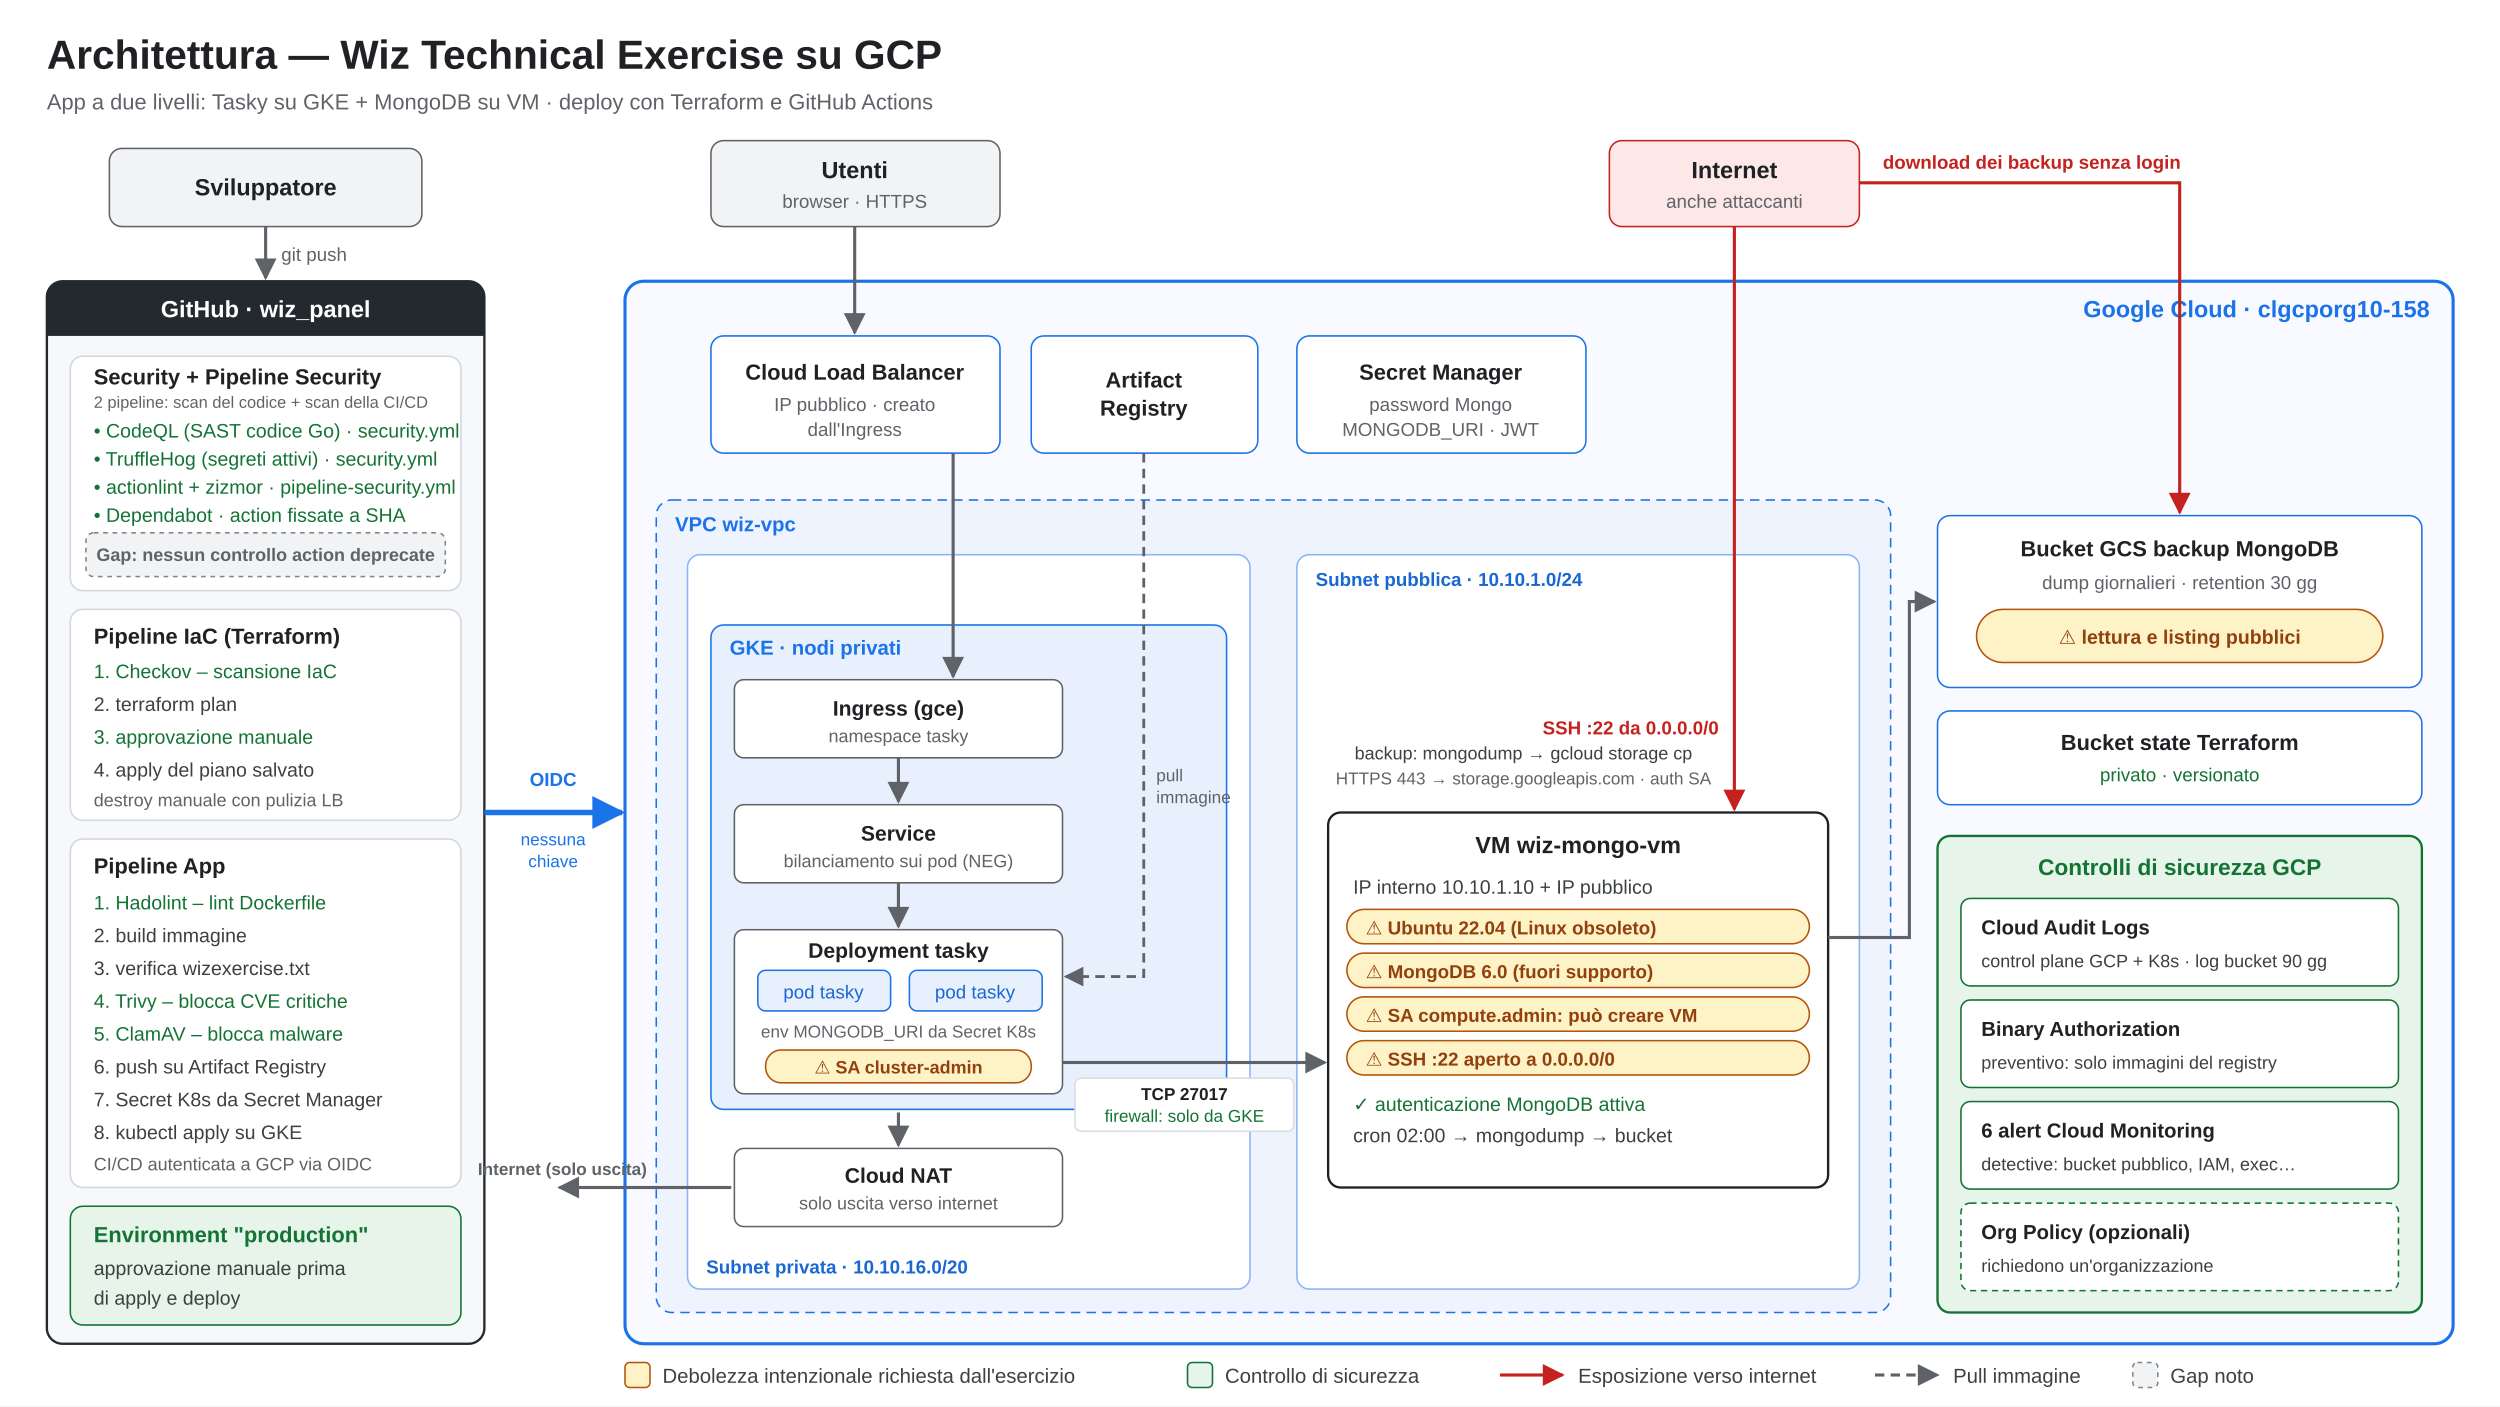
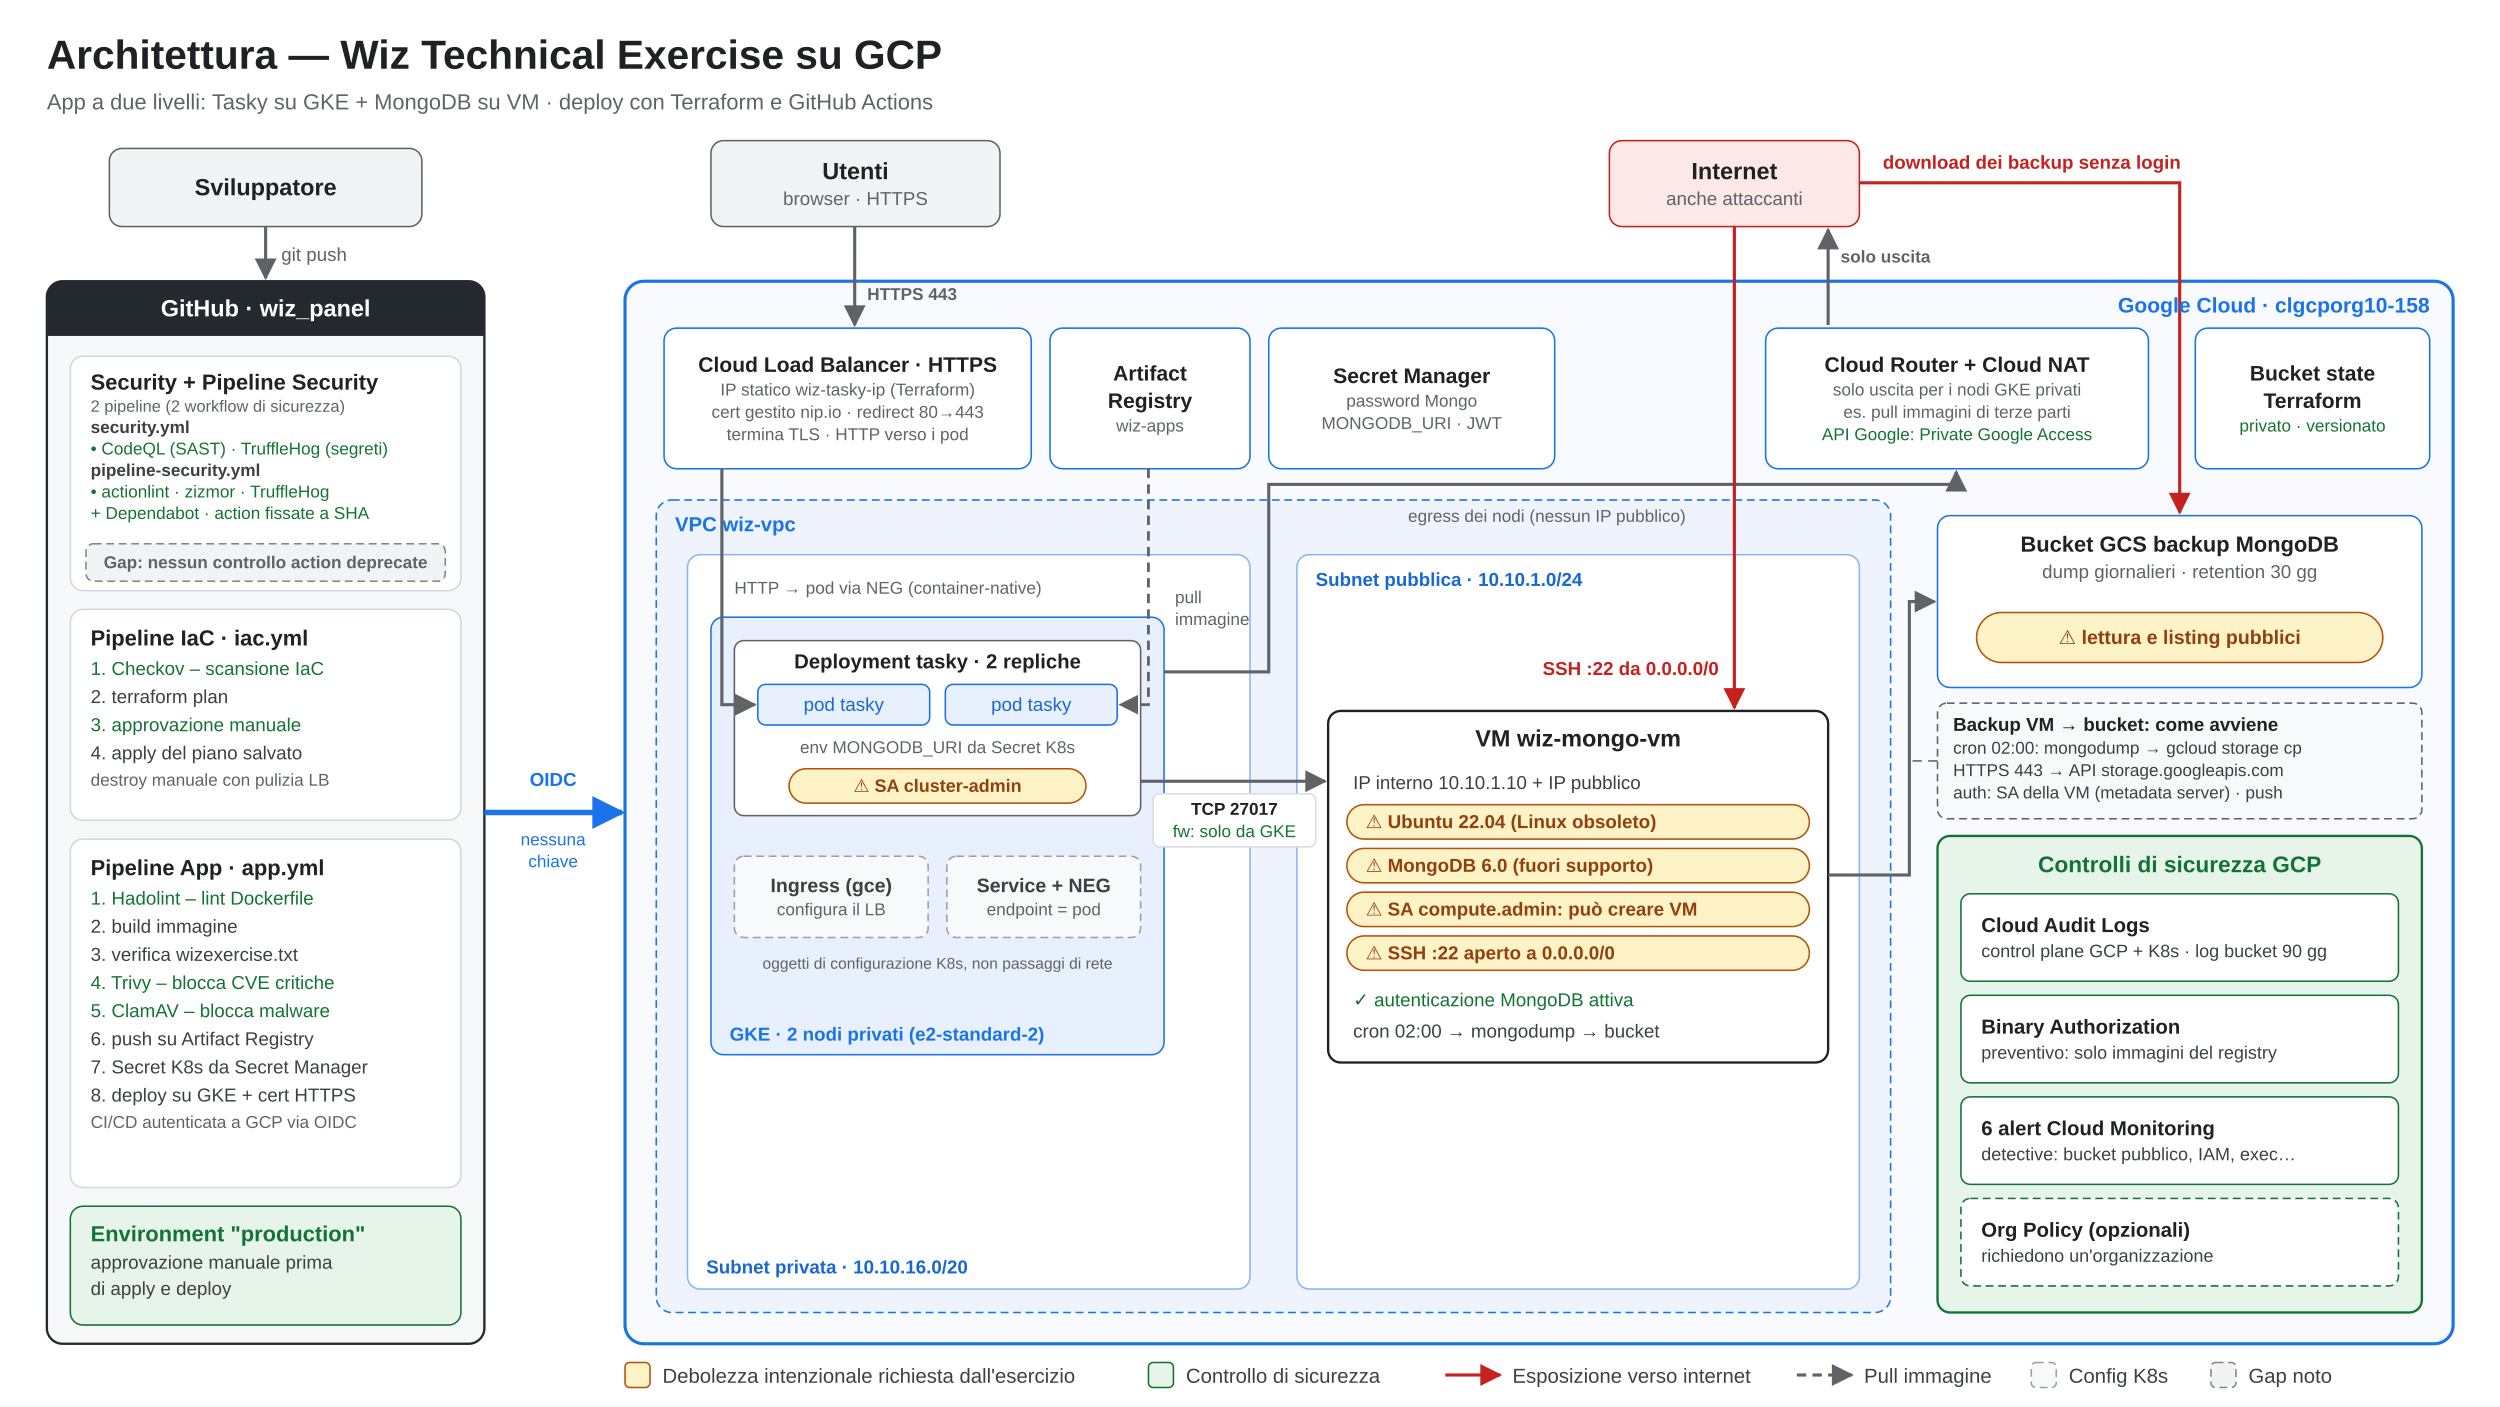
<svg xmlns="http://www.w3.org/2000/svg" viewBox="0 0 1600 900" width="1600" height="900" font-family="Segoe UI, Arial, sans-serif">
  <defs>
    <marker id="arr" viewBox="0 0 10 10" refX="9" refY="5" markerWidth="7" markerHeight="7" orient="auto-start-reverse">
      <path d="M0,0 L10,5 L0,10 z" fill="#5F6368" />
    </marker>
    <marker id="arrRed" viewBox="0 0 10 10" refX="9" refY="5" markerWidth="7" markerHeight="7" orient="auto-start-reverse">
      <path d="M0,0 L10,5 L0,10 z" fill="#C5221F" />
    </marker>
    <marker id="arrBlue" viewBox="0 0 10 10" refX="9" refY="5" markerWidth="6" markerHeight="6" orient="auto-start-reverse">
      <path d="M0,0 L10,5 L0,10 z" fill="#1A73E8" />
    </marker>
  </defs>
-   <rect width="1600" height="900" fill="#FFFFFF" />
+   <rect x="0" y="0" width="1600" height="900" fill="#FFFFFF" />
+   <rect x="70" y="95" width="200" height="50" rx="8" fill="#F1F3F4" stroke="#5F6368" stroke-width="1" />
+   <text x="170" y="124.95" font-size="15" font-weight="700" fill="#202124" text-anchor="middle">Sviluppatore</text>
+   <rect x="455" y="90" width="185" height="55" rx="8" fill="#F1F3F4" stroke="#5F6368" stroke-width="1" />
+   <text x="547.5" y="114.65" font-size="15" font-weight="700" fill="#202124" text-anchor="middle">Utenti</text>
+   <text x="547.5" y="131.21" font-size="12" fill="#5F6368" text-anchor="middle">browser · HTTPS</text>
+   <rect x="1030" y="90" width="160" height="55" rx="8" fill="#FCE8E6" stroke="#C5221F" stroke-width="1" />
+   <text x="1110" y="114.65" font-size="15" font-weight="700" fill="#202124" text-anchor="middle">Internet</text>
+   <text x="1110" y="131.21" font-size="12" fill="#5F6368" text-anchor="middle">anche attaccanti</text>
+   <rect x="30" y="180" width="280" height="680" rx="10" fill="#F6F8FA" stroke="#24292F" stroke-width="1.5" />
+   <path d="M40,180 H300 A10,10 0 0 1 310,190 V215 H30 V190 A10,10 0 0 1 40,180 Z" fill="#24292F" />
+   <text x="170" y="202.45" font-size="15" font-weight="700" fill="#FFFFFF" text-anchor="middle">GitHub · wiz_panel</text>
+   <rect x="45" y="228" width="250" height="150" rx="8" fill="#FFFFFF" stroke="#D0D7DE" stroke-width="1" />
+   <text x="58" y="249.37" font-size="14" font-weight="700" fill="#202124">Security + Pipeline Security</text>
+   <text x="58" y="263.53" font-size="10.5" fill="#5F6368">2 pipeline (2 workflow di sicurezza)</text>
+   <text x="58" y="277.13" font-size="11" font-weight="700" fill="#3C4043">security.yml</text>
+   <text x="58" y="290.88" font-size="11" fill="#137333">• CodeQL (SAST) · TruffleHog (segreti)</text>
+   <text x="58" y="304.63" font-size="11" font-weight="700" fill="#3C4043">pipeline-security.yml</text>
+   <text x="58" y="318.38" font-size="11" fill="#137333">• actionlint · zizmor · TruffleHog</text>
+   <text x="58" y="332.13" font-size="11" fill="#137333">+ Dependabot · action fissate a SHA</text>
+   <rect x="55" y="348" width="230" height="24" rx="5" fill="#F1F3F4" stroke="#80868B" stroke-width="1" stroke-dasharray="5 3" />
+   <text x="170" y="363.63" font-size="11" font-weight="700" fill="#5F6368" text-anchor="middle">Gap: nessun controllo action deprecate</text>
+   <rect x="45" y="390" width="250" height="135" rx="8" fill="#FFFFFF" stroke="#D0D7DE" stroke-width="1" />
+   <text x="58" y="413.12" font-size="14" font-weight="700" fill="#202124">Pipeline IaC · iac.yml</text>
+   <text x="58" y="431.96" font-size="12" fill="#137333">1. Checkov – scansione IaC</text>
+   <text x="58" y="449.96" font-size="12" fill="#3C4043">2. terraform plan</text>
+   <text x="58" y="467.96" font-size="12" fill="#137333">3. approvazione manuale</text>
+   <text x="58" y="485.96" font-size="12" fill="#3C4043">4. apply del piano salvato</text>
+   <text x="58" y="502.88" font-size="11" fill="#5F6368">destroy manuale con pulizia LB</text>
+   <rect x="45" y="537" width="250" height="223" rx="8" fill="#FFFFFF" stroke="#D0D7DE" stroke-width="1" />
+   <text x="58" y="560.12" font-size="14" font-weight="700" fill="#202124">Pipeline App · app.yml</text>
+   <text x="58" y="578.96" font-size="12" fill="#137333">1. Hadolint – lint Dockerfile</text>
+   <text x="58" y="596.96" font-size="12" fill="#3C4043">2. build immagine</text>
+   <text x="58" y="614.96" font-size="12" fill="#3C4043">3. verifica wizexercise.txt</text>
+   <text x="58" y="632.96" font-size="12" fill="#137333">4. Trivy – blocca CVE critiche</text>
+   <text x="58" y="650.96" font-size="12" fill="#137333">5. ClamAV – blocca malware</text>
+   <text x="58" y="668.96" font-size="12" fill="#3C4043">6. push su Artifact Registry</text>
+   <text x="58" y="686.96" font-size="12" fill="#3C4043">7. Secret K8s da Secret Manager</text>
+   <text x="58" y="704.96" font-size="12" fill="#3C4043">8. deploy su GKE + cert HTTPS</text>
+   <text x="58" y="721.88" font-size="11" fill="#5F6368">CI/CD autenticata a GCP via OIDC</text>
+   <rect x="45" y="772" width="250" height="76" rx="8" fill="#E6F4EA" stroke="#137333" stroke-width="1" />
+   <text x="58" y="794.42" font-size="14" font-weight="700" fill="#137333">Environment "production"</text>
+   <text x="58" y="811.96" font-size="12" fill="#3C4043">approvazione manuale prima</text>
+   <text x="58" y="828.76" font-size="12" fill="#3C4043">di apply e deploy</text>
+   <rect x="400" y="180" width="1170" height="680" rx="12" fill="#F8FAFF" stroke="#1A73E8" stroke-width="2" />
+   <rect x="425" y="210" width="235" height="90" rx="8" fill="#FFFFFF" stroke="#1A73E8" stroke-width="1" />
+   <text x="542.5" y="238.01" font-size="13.5" font-weight="700" fill="#202124" text-anchor="middle">Cloud Load Balancer · HTTPS</text>
+   <text x="542.5" y="253.11" font-size="11" fill="#5F6368" text-anchor="middle">IP statico wiz-tasky-ip (Terraform)</text>
+   <text x="542.5" y="267.41" font-size="11" fill="#5F6368" text-anchor="middle">cert gestito nip.io · redirect 80→443</text>
+   <text x="542.5" y="281.71" font-size="11" fill="#5F6368" text-anchor="middle">termina TLS · HTTP verso i pod</text>
+   <rect x="672" y="210" width="128" height="90" rx="8" fill="#FFFFFF" stroke="#1A73E8" stroke-width="1" />
+   <text x="736" y="243.53" font-size="13.5" font-weight="700" fill="#202124" text-anchor="middle">Artifact</text>
+   <text x="736" y="261.08" font-size="13.5" font-weight="700" fill="#202124" text-anchor="middle">Registry</text>
+   <text x="736" y="276.18" font-size="11" fill="#5F6368" text-anchor="middle">wiz-apps</text>
+   <rect x="812" y="210" width="183" height="90" rx="8" fill="#FFFFFF" stroke="#1A73E8" stroke-width="1" />
+   <text x="903.5" y="245.16" font-size="13.5" font-weight="700" fill="#202124" text-anchor="middle">Secret Manager</text>
+   <text x="903.5" y="260.26" font-size="11" fill="#5F6368" text-anchor="middle">password Mongo</text>
+   <text x="903.5" y="274.56" font-size="11" fill="#5F6368" text-anchor="middle">MONGODB_URI · JWT</text>
+   <rect x="1130" y="210" width="245" height="90" rx="8" fill="#FFFFFF" stroke="#1A73E8" stroke-width="1" />
+   <text x="1252.5" y="238.01" font-size="13.5" font-weight="700" fill="#202124" text-anchor="middle">Cloud Router + Cloud NAT</text>
+   <text x="1252.5" y="253.11" font-size="11" fill="#5F6368" text-anchor="middle">solo uscita per i nodi GKE privati</text>
+   <text x="1252.5" y="267.41" font-size="11" fill="#5F6368" text-anchor="middle">es. pull immagini di terze parti</text>
+   <text x="1252.5" y="281.71" font-size="11" fill="#137333" text-anchor="middle">API Google: Private Google Access</text>
+   <rect x="1405" y="210" width="150" height="90" rx="8" fill="#FFFFFF" stroke="#1A73E8" stroke-width="1" />
+   <text x="1480" y="243.53" font-size="13.5" font-weight="700" fill="#202124" text-anchor="middle">Bucket state</text>
+   <text x="1480" y="261.08" font-size="13.5" font-weight="700" fill="#202124" text-anchor="middle">Terraform</text>
+   <text x="1480" y="276.18" font-size="11" fill="#137333" text-anchor="middle">privato · versionato</text>
+   <rect x="420" y="320" width="790" height="520" rx="10" fill="#EEF3FD" stroke="#1A73E8" stroke-width="1" stroke-dasharray="5 3" />
+   <rect x="440" y="355" width="360" height="470" rx="8" fill="#FFFFFF" stroke="#8AB4F8" stroke-width="1" />
+   <rect x="455" y="395" width="290" height="280" rx="8" fill="#E8F0FE" stroke="#1A73E8" stroke-width="1" />
+   <rect x="470" y="410" width="260" height="112" rx="6" fill="#FFFFFF" stroke="#5F6368" stroke-width="1" />
+   <text x="600" y="427.74" font-size="13" font-weight="700" fill="#202124" text-anchor="middle">Deployment tasky · 2 repliche</text>
+   <rect x="485" y="438" width="110" height="26" rx="5" fill="#E8F0FE" stroke="#1A73E8" stroke-width="1" />
+   <text x="540" y="454.96" font-size="12" fill="#1967D2" text-anchor="middle">pod tasky</text>
+   <rect x="605" y="438" width="110" height="26" rx="5" fill="#E8F0FE" stroke="#1A73E8" stroke-width="1" />
+   <text x="660" y="454.96" font-size="12" fill="#1967D2" text-anchor="middle">pod tasky</text>
+   <rect x="505" y="492" width="190" height="22" rx="11" fill="#FEF3C7" stroke="#B45309" stroke-width="1" />
+   <text x="600" y="506.8" font-size="11.5" font-weight="700" fill="#92400E" text-anchor="middle">⚠ SA cluster-admin</text>
+   <rect x="470" y="548" width="124" height="52" rx="6" fill="#F8F9FA" stroke="#9AA0A6" stroke-width="1" stroke-dasharray="5 3" />
+   <text x="532" y="570.98" font-size="12.5" font-weight="700" fill="#3C4043" text-anchor="middle">Ingress (gce)</text>
+   <text x="532" y="585.76" font-size="11" fill="#5F6368" text-anchor="middle">configura il LB</text>
+   <rect x="606" y="548" width="124" height="52" rx="6" fill="#F8F9FA" stroke="#9AA0A6" stroke-width="1" stroke-dasharray="5 3" />
+   <text x="668" y="570.98" font-size="12.5" font-weight="700" fill="#3C4043" text-anchor="middle">Service + NEG</text>
+   <text x="668" y="585.76" font-size="11" fill="#5F6368" text-anchor="middle">endpoint = pod</text>
+   <rect x="830" y="355" width="360" height="470" rx="8" fill="#FFFFFF" stroke="#8AB4F8" stroke-width="1" />
+   <rect x="850" y="455" width="320" height="225" rx="8" fill="#FFFFFF" stroke="#202124" stroke-width="1.5" />
+   <text x="1010" y="477.7" font-size="15" font-weight="700" fill="#202124" text-anchor="middle">VM wiz-mongo-vm</text>
+   <rect x="862" y="515" width="296" height="22" rx="11" fill="#FEF3C7" stroke="#B45309" stroke-width="1" />
+   <text x="874" y="529.96" font-size="12" font-weight="700" fill="#92400E">⚠ Ubuntu 22.04 (Linux obsoleto)</text>
+   <rect x="862" y="543" width="296" height="22" rx="11" fill="#FEF3C7" stroke="#B45309" stroke-width="1" />
+   <text x="874" y="557.96" font-size="12" font-weight="700" fill="#92400E">⚠ MongoDB 6.0 (fuori supporto)</text>
+   <rect x="862" y="571" width="296" height="22" rx="11" fill="#FEF3C7" stroke="#B45309" stroke-width="1" />
+   <text x="874" y="585.96" font-size="12" font-weight="700" fill="#92400E">⚠ SA compute.admin: può creare VM</text>
+   <rect x="862" y="599" width="296" height="22" rx="11" fill="#FEF3C7" stroke="#B45309" stroke-width="1" />
+   <text x="874" y="613.96" font-size="12" font-weight="700" fill="#92400E">⚠ SSH :22 aperto a 0.0.0.0/0</text>
+   <rect x="1240" y="330" width="310" height="110" rx="8" fill="#FFFFFF" stroke="#1A73E8" stroke-width="1" />
+   <text x="1395" y="353.07" font-size="14" font-weight="700" fill="#202124" text-anchor="middle">Bucket GCS backup MongoDB</text>
+   <text x="1395" y="369.96" font-size="12" fill="#5F6368" text-anchor="middle">dump giornalieri · retention 30 gg</text>
+   <rect x="1265" y="392" width="260" height="32" rx="16" fill="#FEF3C7" stroke="#B45309" stroke-width="1" />
+   <text x="1395" y="412.13" font-size="12.5" font-weight="700" fill="#92400E" text-anchor="middle">⚠ lettura e listing pubblici</text>
+   <rect x="1240" y="450" width="310" height="74" rx="6" fill="#F8F9FA" stroke="#5F6368" stroke-width="1" stroke-dasharray="5 3" />
+   <text x="1250" y="467.76" font-size="12" font-weight="700" fill="#202124">Backup VM → bucket: come avviene</text>
+   <text x="1250" y="482.38" font-size="11" fill="#3C4043">cron 02:00: mongodump → gcloud storage cp</text>
+   <text x="1250" y="496.68" font-size="11" fill="#3C4043">HTTPS 443 → API storage.googleapis.com</text>
+   <text x="1250" y="510.98" font-size="11" fill="#3C4043">auth: SA della VM (metadata server) · push</text>
+   <rect x="1240" y="535" width="310" height="305" rx="8" fill="#E6F4EA" stroke="#137333" stroke-width="1.5" />
+   <text x="1395" y="558.21" font-size="14.5" font-weight="700" fill="#137333" text-anchor="middle">Controlli di sicurezza GCP</text>
+   <rect x="1255" y="572" width="280" height="56" rx="6" fill="#FFFFFF" stroke="#137333" stroke-width="1" />
+   <text x="1268" y="596.53" font-size="13" font-weight="700" fill="#202124">Cloud Audit Logs</text>
+   <text x="1268" y="612.57" font-size="11.5" fill="#3C4043">control plane GCP + K8s · log bucket 90 gg</text>
+   <rect x="1255" y="637" width="280" height="56" rx="6" fill="#FFFFFF" stroke="#137333" stroke-width="1" />
+   <text x="1268" y="661.53" font-size="13" font-weight="700" fill="#202124">Binary Authorization</text>
+   <text x="1268" y="677.57" font-size="11.5" fill="#3C4043">preventivo: solo immagini del registry</text>
+   <rect x="1255" y="702" width="280" height="56" rx="6" fill="#FFFFFF" stroke="#137333" stroke-width="1" />
+   <text x="1268" y="726.53" font-size="13" font-weight="700" fill="#202124">6 alert Cloud Monitoring</text>
+   <text x="1268" y="742.57" font-size="11.5" fill="#3C4043">detective: bucket pubblico, IAM, exec…</text>
+   <rect x="1255" y="767" width="280" height="56" rx="6" fill="#FFFFFF" stroke="#137333" stroke-width="1" stroke-dasharray="5 3" />
+   <text x="1268" y="791.53" font-size="13" font-weight="700" fill="#202124">Org Policy (opzionali)</text>
+   <text x="1268" y="807.57" font-size="11.5" fill="#3C4043">richiedono un'organizzazione</text>
+   <rect x="400" y="872" width="16" height="16" rx="3" fill="#FEF3C7" stroke="#B45309" stroke-width="1" />
+   <rect x="735" y="872" width="16" height="16" rx="3" fill="#E6F4EA" stroke="#137333" stroke-width="1" />
+   <rect x="1300" y="872" width="16" height="16" rx="3" fill="#F8F9FA" stroke="#9AA0A6" stroke-width="1" stroke-dasharray="5 3" />
+   <rect x="1415" y="872" width="16" height="16" rx="3" fill="#F1F3F4" stroke="#80868B" stroke-width="1" stroke-dasharray="5 3" />
+   <line x1="170" y1="145" x2="170" y2="178" stroke="#5F6368" stroke-width="2" marker-end="url(#arr)" />
+   <line x1="310" y1="520" x2="398" y2="520" stroke="#1A73E8" stroke-width="3.5" marker-end="url(#arrBlue)" />
+   <line x1="547" y1="145" x2="547" y2="208" stroke="#5F6368" stroke-width="2" marker-end="url(#arr)" />
+   <path d="M462,300 L462,451 L483,451" fill="none" stroke="#5F6368" stroke-width="2" marker-end="url(#arr)" />
+   <path d="M735,300 L735,451 L717,451" fill="none" stroke="#5F6368" stroke-width="1.8" stroke-dasharray="6 4" marker-end="url(#arr)" />
+   <line x1="730" y1="500" x2="848" y2="500" stroke="#5F6368" stroke-width="2" marker-end="url(#arr)" />
+   <path d="M745,430 L812,430 L812,310 L1252,310 L1252,302" fill="none" stroke="#5F6368" stroke-width="2" marker-end="url(#arr)" />
+   <line x1="1170" y1="208" x2="1170" y2="147" stroke="#5F6368" stroke-width="2" marker-end="url(#arr)" />
+   <line x1="1110" y1="145" x2="1110" y2="453" stroke="#C5221F" stroke-width="2" marker-end="url(#arrRed)" />
+   <path d="M1190,117 L1395,117 L1395,328" fill="none" stroke="#C5221F" stroke-width="2" marker-end="url(#arrRed)" />
+   <path d="M1170,560 L1222,560 L1222,385 L1238,385" fill="none" stroke="#5F6368" stroke-width="2" marker-end="url(#arr)" />
+   <line x1="1224" y1="487" x2="1240" y2="487" stroke="#5F6368" stroke-width="1" stroke-dasharray="6 4" />
+   <line x1="925" y1="880" x2="960" y2="880" stroke="#C5221F" stroke-width="2" marker-end="url(#arrRed)" />
+   <line x1="1150" y1="880" x2="1185" y2="880" stroke="#5F6368" stroke-width="2" stroke-dasharray="6 4" marker-end="url(#arr)" />
+   <rect x="738" y="508" width="104" height="34" rx="4" fill="#FFFFFF" stroke="#DADCE0" stroke-width="1" />
+   <text x="790" y="521.48" font-size="11" font-weight="700" fill="#202124" text-anchor="middle">TCP 27017</text>
+   <text x="790" y="535.78" font-size="11" fill="#137333" text-anchor="middle">fw: solo da GKE</text>
  <text x="30" y="44" font-size="26" font-weight="700" fill="#202124">Architettura — Wiz Technical Exercise su GCP</text>
  <text x="30" y="70" font-size="14" fill="#5F6368">App a due livelli: Tasky su GKE + MongoDB su VM · deploy con Terraform e GitHub Actions</text>
-   <rect x="70" y="95" width="200" height="50" rx="8" fill="#F1F3F4" stroke="#5F6368" />
-   <text x="170" y="125" font-size="15" font-weight="600" fill="#202124" text-anchor="middle">Sviluppatore</text>
-   <rect x="455" y="90" width="185" height="55" rx="8" fill="#F1F3F4" stroke="#5F6368" />
-   <text x="547" y="114" font-size="15" font-weight="600" fill="#202124" text-anchor="middle">Utenti</text>
-   <text x="547" y="133" font-size="12" fill="#5F6368" text-anchor="middle">browser · HTTPS</text>
-   <rect x="1030" y="90" width="160" height="55" rx="8" fill="#FCE8E6" stroke="#C5221F" />
-   <text x="1110" y="114" font-size="15" font-weight="600" fill="#202124" text-anchor="middle">Internet</text>
-   <text x="1110" y="133" font-size="12" fill="#5F6368" text-anchor="middle">anche attaccanti</text>
-   <rect x="30" y="180" width="280" height="680" rx="10" fill="#F6F8FA" stroke="#24292F" stroke-width="1.5" />
-   <path d="M40,180 h260 a10,10 0 0 1 10,10 v25 h-280 v-25 a10,10 0 0 1 10,-10 z" fill="#24292F" />
-   <text x="170" y="203" font-size="15" font-weight="700" fill="#FFFFFF" text-anchor="middle">GitHub · wiz_panel</text>
-   <rect x="45" y="228" width="250" height="150" rx="8" fill="#FFFFFF" stroke="#D0D7DE" />
-   <text x="60" y="246" font-size="14" font-weight="700" fill="#202124">Security + Pipeline Security</text>
-   <text x="60" y="261" font-size="10.5" fill="#5F6368">2 pipeline: scan del codice + scan della CI/CD</text>
-   <text x="60" y="280" font-size="12.5" fill="#137333">• CodeQL (SAST codice Go) · security.yml</text>
-   <text x="60" y="298" font-size="12.5" fill="#137333">• TruffleHog (segreti attivi) · security.yml</text>
-   <text x="60" y="316" font-size="12.5" fill="#137333">• actionlint + zizmor · pipeline-security.yml</text>
-   <text x="60" y="334" font-size="12.5" fill="#137333">• Dependabot · action fissate a SHA</text>
-   <rect x="55" y="341" width="230" height="28" rx="5" fill="#F1F3F4" stroke="#80868B" stroke-dasharray="3 3" />
-   <text x="170" y="359" font-size="11.5" font-weight="600" fill="#5F6368" text-anchor="middle">Gap: nessun controllo action deprecate</text>
-   <rect x="45" y="390" width="250" height="135" rx="8" fill="#FFFFFF" stroke="#D0D7DE" />
-   <text x="60" y="412" font-size="14" font-weight="700" fill="#202124">Pipeline IaC (Terraform)</text>
-   <text x="60" y="434" font-size="12.5" fill="#137333">1. Checkov – scansione IaC</text>
-   <text x="60" y="455" font-size="12.5" fill="#3C4043">2. terraform plan</text>
-   <text x="60" y="476" font-size="12.5" fill="#137333">3. approvazione manuale</text>
-   <text x="60" y="497" font-size="12.5" fill="#3C4043">4. apply del piano salvato</text>
-   <text x="60" y="516" font-size="11.5" fill="#5F6368">destroy manuale con pulizia LB</text>
-   <rect x="45" y="537" width="250" height="223" rx="8" fill="#FFFFFF" stroke="#D0D7DE" />
-   <text x="60" y="559" font-size="14" font-weight="700" fill="#202124">Pipeline App</text>
-   <text x="60" y="582" font-size="12.5" fill="#137333">1. Hadolint – lint Dockerfile</text>
-   <text x="60" y="603" font-size="12.5" fill="#3C4043">2. build immagine</text>
-   <text x="60" y="624" font-size="12.5" fill="#3C4043">3. verifica wizexercise.txt</text>
-   <text x="60" y="645" font-size="12.5" fill="#137333">4. Trivy – blocca CVE critiche</text>
-   <text x="60" y="666" font-size="12.5" fill="#137333">5. ClamAV – blocca malware</text>
-   <text x="60" y="687" font-size="12.5" fill="#3C4043">6. push su Artifact Registry</text>
-   <text x="60" y="708" font-size="12.5" fill="#3C4043">7. Secret K8s da Secret Manager</text>
-   <text x="60" y="729" font-size="12.5" fill="#3C4043">8. kubectl apply su GKE</text>
-   <text x="60" y="749" font-size="11.5" fill="#5F6368">CI/CD autenticata a GCP via OIDC</text>
-   <rect x="45" y="772" width="250" height="76" rx="8" fill="#E6F4EA" stroke="#137333" />
-   <text x="60" y="795" font-size="14" font-weight="700" fill="#137333">Environment "production"</text>
-   <text x="60" y="816" font-size="12.5" fill="#3C4043">approvazione manuale prima</text>
-   <text x="60" y="835" font-size="12.5" fill="#3C4043">di apply e deploy</text>
-   <rect x="400" y="180" width="1170" height="680" rx="12" fill="#F8FAFF" stroke="#1A73E8" stroke-width="2" />
-   <text x="1555" y="203" font-size="15" font-weight="700" fill="#1A73E8" text-anchor="end">Google Cloud · clgcporg10-158</text>
-   <rect x="455" y="215" width="185" height="75" rx="8" fill="#FFFFFF" stroke="#1A73E8" />
-   <text x="547" y="243" font-size="14" font-weight="700" fill="#202124" text-anchor="middle">Cloud Load Balancer</text>
-   <text x="547" y="263" font-size="12" fill="#5F6368" text-anchor="middle">IP pubblico · creato</text>
-   <text x="547" y="279" font-size="12" fill="#5F6368" text-anchor="middle">dall'Ingress</text>
-   <rect x="660" y="215" width="145" height="75" rx="8" fill="#FFFFFF" stroke="#1A73E8" />
-   <text x="732" y="248" font-size="14" font-weight="700" fill="#202124" text-anchor="middle">Artifact</text>
-   <text x="732" y="266" font-size="14" font-weight="700" fill="#202124" text-anchor="middle">Registry</text>
-   <rect x="830" y="215" width="185" height="75" rx="8" fill="#FFFFFF" stroke="#1A73E8" />
-   <text x="922" y="243" font-size="14" font-weight="700" fill="#202124" text-anchor="middle">Secret Manager</text>
-   <text x="922" y="263" font-size="12" fill="#5F6368" text-anchor="middle">password Mongo</text>
-   <text x="922" y="279" font-size="12" fill="#5F6368" text-anchor="middle">MONGODB_URI · JWT</text>
-   <rect x="420" y="320" width="790" height="520" rx="10" fill="#EEF3FD" stroke="#1A73E8" stroke-dasharray="6 4" />
+   <text x="1555" y="200" font-size="13.5" font-weight="700" fill="#1A73E8" text-anchor="end">Google Cloud · clgcporg10-158</text>
  <text x="432" y="340" font-size="13" font-weight="700" fill="#1A73E8">VPC wiz-vpc</text>
-   <rect x="440" y="355" width="360" height="470" rx="8" fill="#FFFFFF" stroke="#8AB4F8" />
-   <text x="452" y="815" font-size="12" font-weight="600" fill="#1967D2">Subnet privata · 10.10.16.0/20</text>
-   <rect x="455" y="400" width="330" height="310" rx="8" fill="#E8F0FE" stroke="#1A73E8" />
-   <text x="467" y="419" font-size="13" font-weight="700" fill="#1A73E8">GKE · nodi privati</text>
-   <rect x="470" y="435" width="210" height="50" rx="6" fill="#FFFFFF" stroke="#5F6368" />
-   <text x="575" y="458" font-size="13.5" font-weight="600" fill="#202124" text-anchor="middle">Ingress (gce)</text>
-   <text x="575" y="475" font-size="11.5" fill="#5F6368" text-anchor="middle">namespace tasky</text>
-   <rect x="470" y="515" width="210" height="50" rx="6" fill="#FFFFFF" stroke="#5F6368" />
-   <text x="575" y="538" font-size="13.5" font-weight="600" fill="#202124" text-anchor="middle">Service</text>
-   <text x="575" y="555" font-size="11.5" fill="#5F6368" text-anchor="middle">bilanciamento sui pod (NEG)</text>
-   <rect x="470" y="595" width="210" height="105" rx="6" fill="#FFFFFF" stroke="#5F6368" />
-   <text x="575" y="613" font-size="13.5" font-weight="600" fill="#202124" text-anchor="middle">Deployment tasky</text>
-   <rect x="485" y="621" width="85" height="26" rx="5" fill="#E8F0FE" stroke="#1A73E8" />
-   <text x="527" y="639" font-size="12" fill="#1967D2" text-anchor="middle">pod tasky</text>
-   <rect x="582" y="621" width="85" height="26" rx="5" fill="#E8F0FE" stroke="#1A73E8" />
-   <text x="624" y="639" font-size="12" fill="#1967D2" text-anchor="middle">pod tasky</text>
-   <text x="575" y="664" font-size="11" fill="#5F6368" text-anchor="middle">env MONGODB_URI da Secret K8s</text>
-   <rect x="490" y="672" width="170" height="21" rx="10" fill="#FEF3C7" stroke="#B45309" />
-   <text x="575" y="687" font-size="11.5" font-weight="600" fill="#92400E" text-anchor="middle">⚠ SA cluster-admin</text>
-   <rect x="470" y="735" width="210" height="50" rx="6" fill="#FFFFFF" stroke="#5F6368" />
-   <text x="575" y="757" font-size="13.5" font-weight="600" fill="#202124" text-anchor="middle">Cloud NAT</text>
-   <text x="575" y="774" font-size="11.5" fill="#5F6368" text-anchor="middle">solo uscita verso internet</text>
-   <rect x="830" y="355" width="360" height="470" rx="8" fill="#FFFFFF" stroke="#8AB4F8" />
-   <text x="842" y="375" font-size="12" font-weight="600" fill="#1967D2">Subnet pubblica · 10.10.1.0/24</text>
-   <rect x="850" y="520" width="320" height="240" rx="8" fill="#FFFFFF" stroke="#202124" stroke-width="1.5" />
-   <text x="1010" y="546" font-size="15" font-weight="700" fill="#202124" text-anchor="middle">VM wiz-mongo-vm</text>
-   <text x="866" y="572" font-size="12.5" fill="#3C4043">IP interno 10.10.1.10 + IP pubblico</text>
-   <rect x="862" y="582" width="296" height="22" rx="11" fill="#FEF3C7" stroke="#B45309" />
-   <text x="874" y="598" font-size="12" font-weight="600" fill="#92400E">⚠ Ubuntu 22.04 (Linux obsoleto)</text>
-   <rect x="862" y="610" width="296" height="22" rx="11" fill="#FEF3C7" stroke="#B45309" />
-   <text x="874" y="626" font-size="12" font-weight="600" fill="#92400E">⚠ MongoDB 6.0 (fuori supporto)</text>
-   <rect x="862" y="638" width="296" height="22" rx="11" fill="#FEF3C7" stroke="#B45309" />
-   <text x="874" y="654" font-size="12" font-weight="600" fill="#92400E">⚠ SA compute.admin: può creare VM</text>
-   <rect x="862" y="666" width="296" height="22" rx="11" fill="#FEF3C7" stroke="#B45309" />
-   <text x="874" y="682" font-size="12" font-weight="600" fill="#92400E">⚠ SSH :22 aperto a 0.0.0.0/0</text>
-   <text x="866" y="711" font-size="12.5" fill="#137333">✓ autenticazione MongoDB attiva</text>
-   <text x="866" y="731" font-size="12.5" fill="#3C4043">cron 02:00 → mongodump → bucket</text>
-   <rect x="1240" y="330" width="310" height="110" rx="8" fill="#FFFFFF" stroke="#1A73E8" />
-   <text x="1395" y="356" font-size="14" font-weight="700" fill="#202124" text-anchor="middle">Bucket GCS backup MongoDB</text>
-   <text x="1395" y="377" font-size="12" fill="#5F6368" text-anchor="middle">dump giornalieri · retention 30 gg</text>
-   <rect x="1265" y="390" width="260" height="34" rx="17" fill="#FEF3C7" stroke="#B45309" />
-   <text x="1395" y="412" font-size="12.5" font-weight="600" fill="#92400E" text-anchor="middle">⚠ lettura e listing pubblici</text>
-   <rect x="1240" y="455" width="310" height="60" rx="8" fill="#FFFFFF" stroke="#1A73E8" />
-   <text x="1395" y="480" font-size="14" font-weight="700" fill="#202124" text-anchor="middle">Bucket state Terraform</text>
-   <text x="1395" y="500" font-size="12" fill="#137333" text-anchor="middle">privato · versionato</text>
-   <rect x="1240" y="535" width="310" height="305" rx="8" fill="#E6F4EA" stroke="#137333" stroke-width="1.5" />
-   <text x="1395" y="560" font-size="14.5" font-weight="700" fill="#137333" text-anchor="middle">Controlli di sicurezza GCP</text>
-   <rect x="1255" y="575" width="280" height="56" rx="6" fill="#FFFFFF" stroke="#137333" />
-   <text x="1268" y="598" font-size="13" font-weight="700" fill="#202124">Cloud Audit Logs</text>
-   <text x="1268" y="619" font-size="11.5" fill="#3C4043">control plane GCP + K8s · log bucket 90 gg</text>
-   <rect x="1255" y="640" width="280" height="56" rx="6" fill="#FFFFFF" stroke="#137333" />
-   <text x="1268" y="663" font-size="13" font-weight="700" fill="#202124">Binary Authorization</text>
-   <text x="1268" y="684" font-size="11.5" fill="#3C4043">preventivo: solo immagini del registry</text>
-   <rect x="1255" y="705" width="280" height="56" rx="6" fill="#FFFFFF" stroke="#137333" />
-   <text x="1268" y="728" font-size="13" font-weight="700" fill="#202124">6 alert Cloud Monitoring</text>
-   <text x="1268" y="749" font-size="11.5" fill="#3C4043">detective: bucket pubblico, IAM, exec…</text>
-   <rect x="1255" y="770" width="280" height="56" rx="6" fill="#FFFFFF" stroke="#137333" stroke-dasharray="4 3" />
-   <text x="1268" y="793" font-size="13" font-weight="700" fill="#202124">Org Policy (opzionali)</text>
-   <text x="1268" y="814" font-size="11.5" fill="#3C4043">richiedono un'organizzazione</text>
-   <line x1="170" y1="145" x2="170" y2="178" stroke="#5F6368" stroke-width="2" marker-end="url(#arr)" />
+   <text x="452" y="815" font-size="12" font-weight="700" fill="#1967D2">Subnet privata · 10.10.16.0/20</text>
+   <text x="470" y="380" font-size="11" fill="#5F6368">HTTP → pod via NEG (container-native)</text>
+   <text x="467" y="666" font-size="12" font-weight="700" fill="#1A73E8">GKE · 2 nodi privati (e2-standard-2)</text>
+   <text x="600" y="482" font-size="11" fill="#5F6368" text-anchor="middle">env MONGODB_URI da Secret K8s</text>
+   <text x="600" y="620" font-size="10" fill="#5F6368" text-anchor="middle">oggetti di configurazione K8s, non passaggi di rete</text>
+   <text x="842" y="375" font-size="12" font-weight="700" fill="#1967D2">Subnet pubblica · 10.10.1.0/24</text>
+   <text x="866" y="505" font-size="12" fill="#3C4043">IP interno 10.10.1.10 + IP pubblico</text>
+   <text x="866" y="644" font-size="12" fill="#137333">✓ autenticazione MongoDB attiva</text>
+   <text x="866" y="664" font-size="12" fill="#3C4043">cron 02:00 → mongodump → bucket</text>
  <text x="180" y="167" font-size="12" fill="#5F6368">git push</text>
-   <line x1="310" y1="520" x2="398" y2="520" stroke="#1A73E8" stroke-width="3.5" marker-end="url(#arrBlue)" />
  <text x="354" y="503" font-size="12" font-weight="700" fill="#1A73E8" text-anchor="middle">OIDC</text>
  <text x="354" y="541" font-size="11" fill="#1A73E8" text-anchor="middle">nessuna</text>
  <text x="354" y="555" font-size="11" fill="#1A73E8" text-anchor="middle">chiave</text>
-   <line x1="547" y1="145" x2="547" y2="213" stroke="#5F6368" stroke-width="2" marker-end="url(#arr)" />
-   <line x1="610" y1="290" x2="610" y2="433" stroke="#5F6368" stroke-width="2" marker-end="url(#arr)" />
-   <line x1="575" y1="485" x2="575" y2="513" stroke="#5F6368" stroke-width="2" marker-end="url(#arr)" />
-   <line x1="575" y1="565" x2="575" y2="593" stroke="#5F6368" stroke-width="2" marker-end="url(#arr)" />
-   <path d="M732,290 V625 H682" fill="none" stroke="#5F6368" stroke-width="1.8" stroke-dasharray="6 4" marker-end="url(#arr)" />
-   <text x="740" y="500" font-size="11" fill="#5F6368">pull</text>
-   <text x="740" y="514" font-size="11" fill="#5F6368">immagine</text>
-   <line x1="680" y1="680" x2="848" y2="680" stroke="#5F6368" stroke-width="2" marker-end="url(#arr)" />
-   <rect x="688" y="690" width="140" height="34" rx="4" fill="#FFFFFF" stroke="#DADCE0" />
-   <text x="758" y="704" font-size="11" font-weight="600" fill="#202124" text-anchor="middle">TCP 27017</text>
-   <text x="758" y="718" font-size="11" fill="#137333" text-anchor="middle">firewall: solo da GKE</text>
-   <line x1="1110" y1="145" x2="1110" y2="518" stroke="#C5221F" stroke-width="2" marker-end="url(#arrRed)" />
-   <text x="1100" y="470" font-size="12" font-weight="600" fill="#C5221F" text-anchor="end">SSH :22 da 0.0.0.0/0</text>
-   <path d="M1190,117 H1395 V328" fill="none" stroke="#C5221F" stroke-width="2" marker-end="url(#arrRed)" />
-   <text x="1205" y="108" font-size="12" font-weight="600" fill="#C5221F">download dei backup senza login</text>
-   <path d="M1170,600 H1222 V385 H1238" fill="none" stroke="#5F6368" stroke-width="2" marker-end="url(#arr)" />
-   <text x="975" y="486" font-size="11.5" fill="#3C4043" text-anchor="middle">backup: mongodump → gcloud storage cp</text>
-   <text x="975" y="502" font-size="11" fill="#5F6368" text-anchor="middle">HTTPS 443 → storage.googleapis.com · auth SA</text>
-   <line x1="575" y1="712" x2="575" y2="733" stroke="#5F6368" stroke-width="2" marker-end="url(#arr)" />
-   <line x1="468" y1="760" x2="358" y2="760" stroke="#5F6368" stroke-width="2" marker-end="url(#arr)" />
-   <text x="414" y="752" font-size="11" font-weight="600" fill="#5F6368" text-anchor="end">Internet (solo uscita)</text>
-   <rect x="400" y="872" width="16" height="16" rx="3" fill="#FEF3C7" stroke="#B45309" />
+   <text x="555" y="192" font-size="11" font-weight="700" fill="#5F6368">HTTPS 443</text>
+   <text x="752" y="386" font-size="11" fill="#5F6368">pull</text>
+   <text x="752" y="400" font-size="11" fill="#5F6368">immagine</text>
+   <text x="990" y="334" font-size="11" fill="#5F6368" text-anchor="middle">egress dei nodi (nessun IP pubblico)</text>
+   <text x="1178" y="168" font-size="11" font-weight="700" fill="#5F6368">solo uscita</text>
+   <text x="1100" y="432" font-size="12" font-weight="700" fill="#C5221F" text-anchor="end">SSH :22 da 0.0.0.0/0</text>
+   <text x="1205" y="108" font-size="12" font-weight="700" fill="#C5221F">download dei backup senza login</text>
  <text x="424" y="885" font-size="13" fill="#3C4043">Debolezza intenzionale richiesta dall'esercizio</text>
-   <rect x="760" y="872" width="16" height="16" rx="3" fill="#E6F4EA" stroke="#137333" />
-   <text x="784" y="885" font-size="13" fill="#3C4043">Controllo di sicurezza</text>
-   <line x1="960" y1="880" x2="1000" y2="880" stroke="#C5221F" stroke-width="2" marker-end="url(#arrRed)" />
-   <text x="1010" y="885" font-size="13" fill="#3C4043">Esposizione verso internet</text>
-   <line x1="1200" y1="880" x2="1240" y2="880" stroke="#5F6368" stroke-width="2" stroke-dasharray="6 4" marker-end="url(#arr)" />
-   <text x="1250" y="885" font-size="13" fill="#3C4043">Pull immagine</text>
-   <rect x="1365" y="872" width="16" height="16" rx="3" fill="#F1F3F4" stroke="#80868B" stroke-dasharray="3 3" />
-   <text x="1389" y="885" font-size="13" fill="#3C4043">Gap noto</text>
+   <text x="759" y="885" font-size="13" fill="#3C4043">Controllo di sicurezza</text>
+   <text x="968" y="885" font-size="13" fill="#3C4043">Esposizione verso internet</text>
+   <text x="1193" y="885" font-size="13" fill="#3C4043">Pull immagine</text>
+   <text x="1324" y="885" font-size="13" fill="#3C4043">Config K8s</text>
+   <text x="1439" y="885" font-size="13" fill="#3C4043">Gap noto</text>
</svg>
